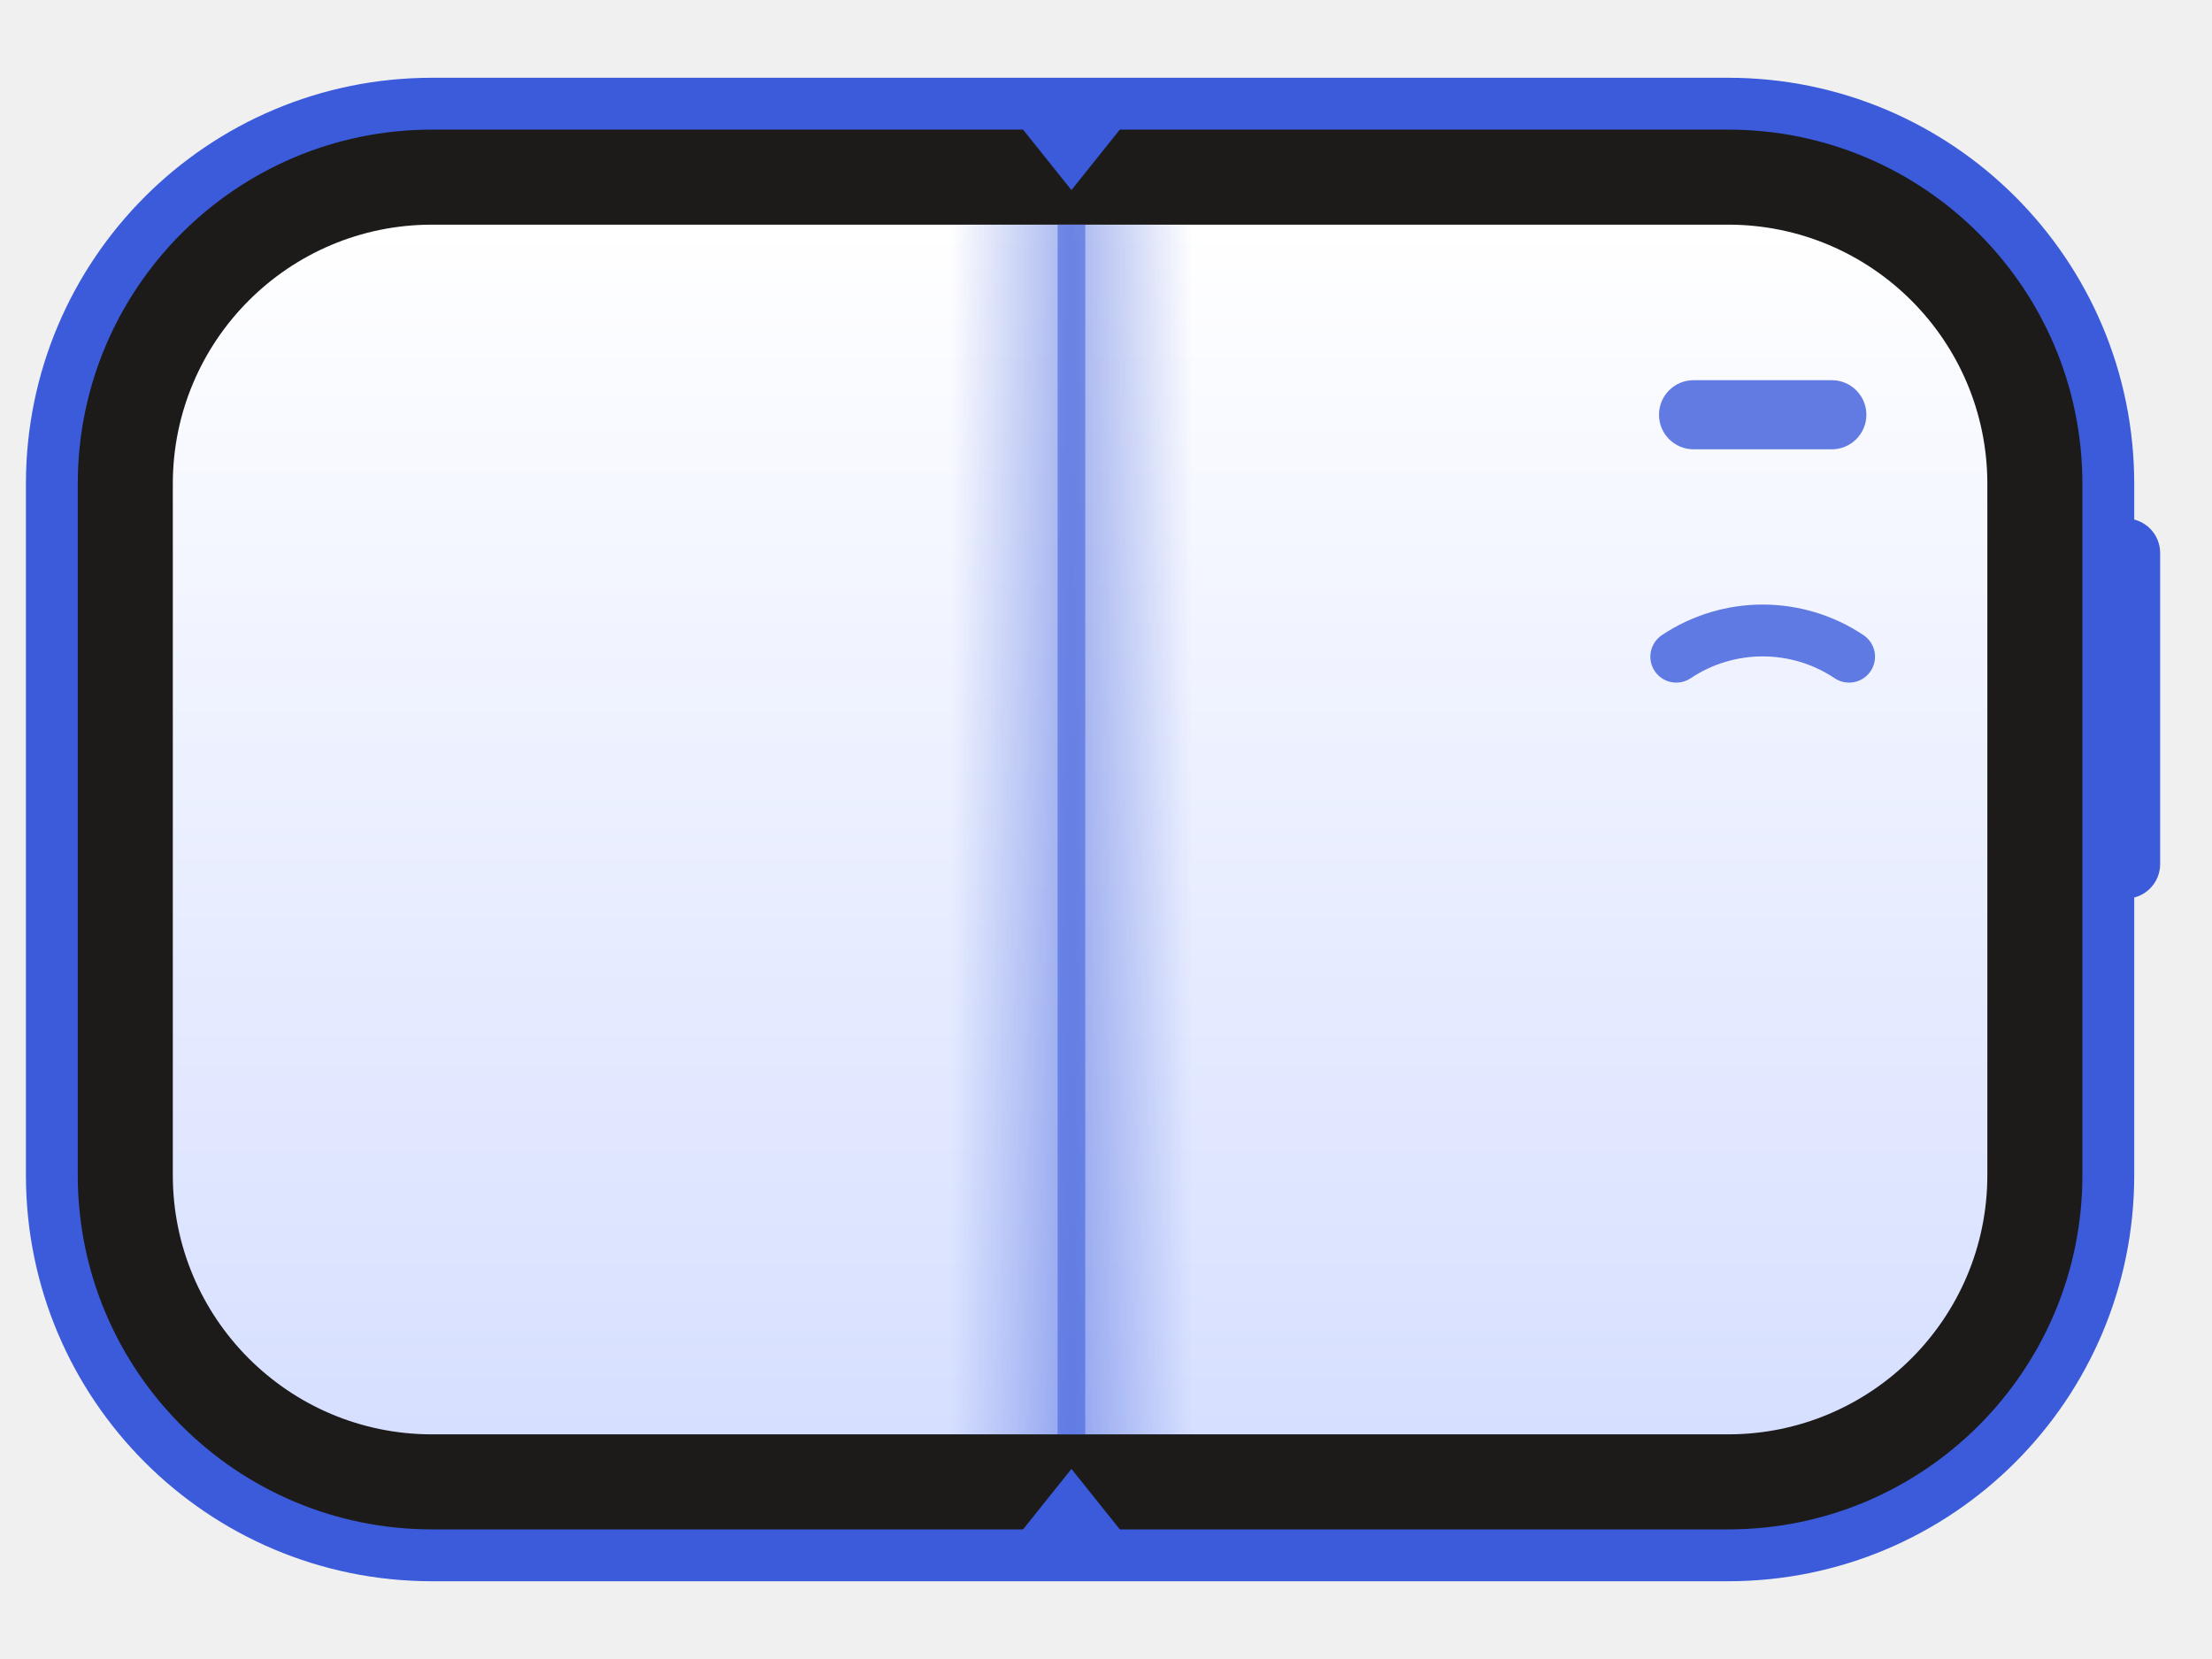
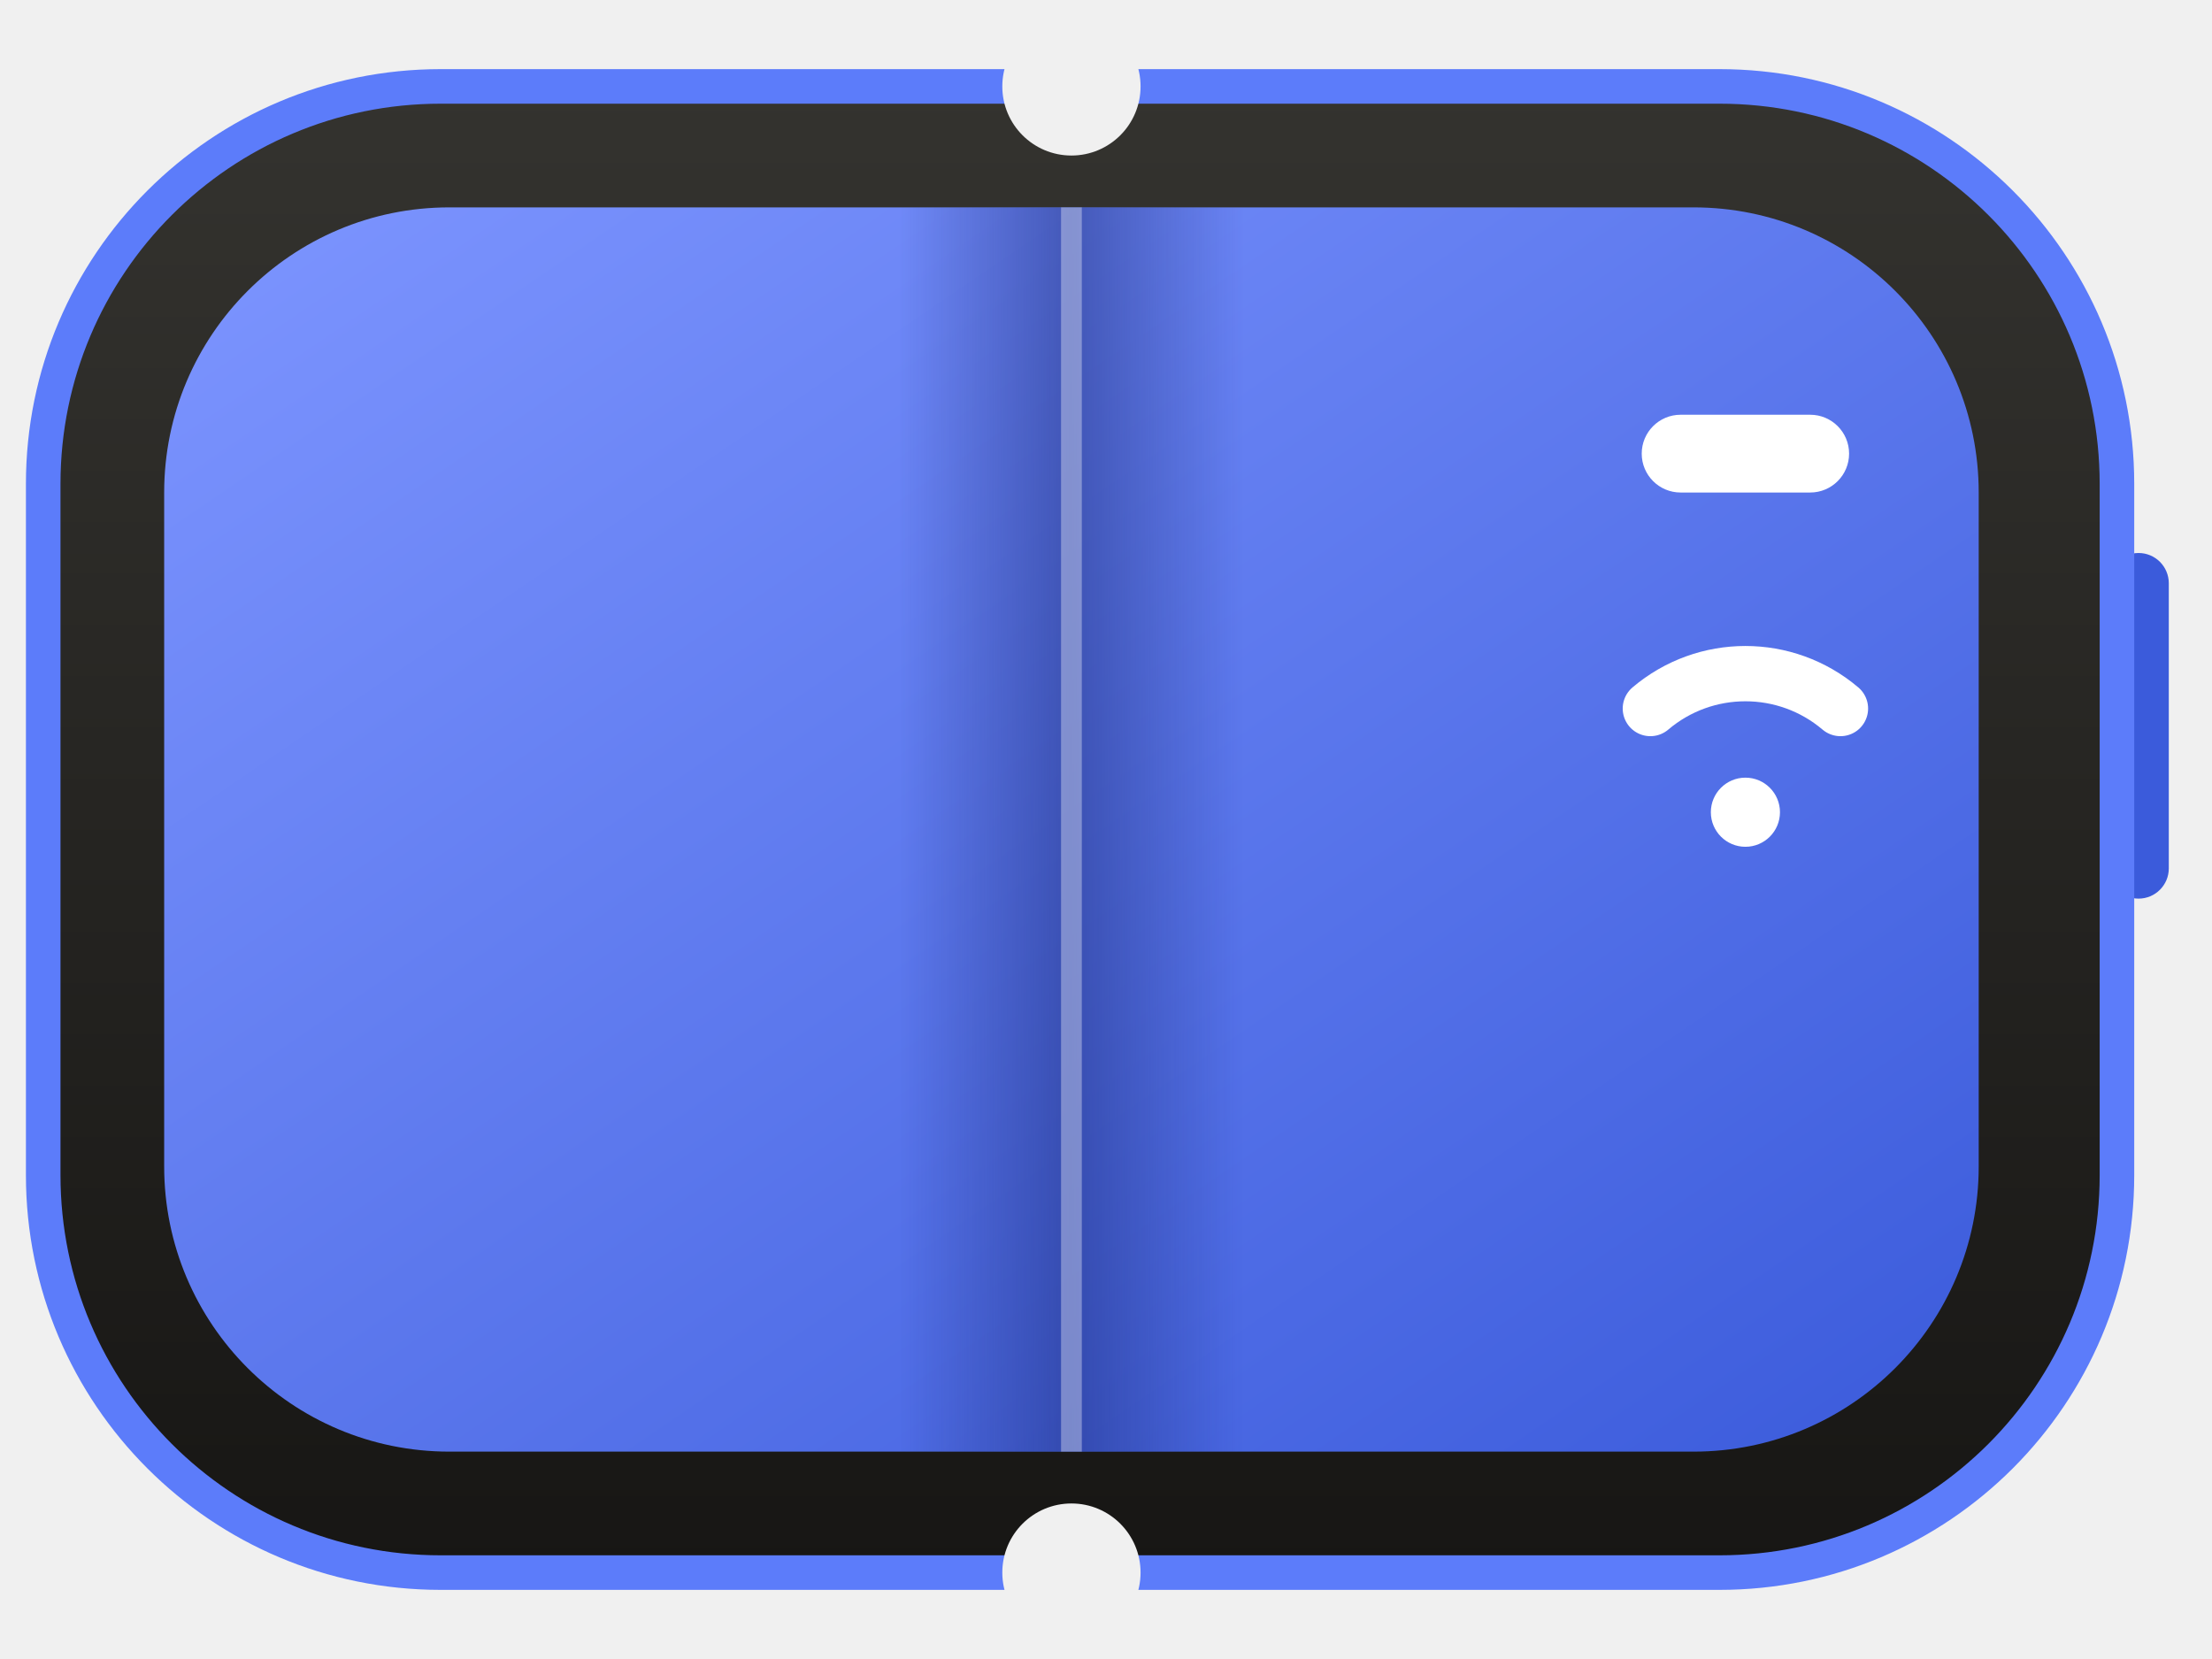
<svg xmlns="http://www.w3.org/2000/svg" viewBox="0 0 128 96" width="128" height="96" role="img" aria-label="Capacitor Foldable">
  <defs>
-     <linearGradient id="cf-screen" x1="0" y1="0" x2="0" y2="1">
-       <stop offset="0" stop-color="#ffffff" />
-       <stop offset="1" stop-color="#d6dfff" />
+     <linearGradient id="cf-body" x1="0" y1="0" x2="0" y2="1">
+       <stop offset="0" stop-color="#34332f" />
+       <stop offset="1" stop-color="#171614" />
+     </linearGradient>
+     <linearGradient id="cf-screen" x1="0" y1="0" x2="1" y2="1">
+       <stop offset="0" stop-color="#7d95ff" />
+       <stop offset="1" stop-color="#3b5bdb" />
    </linearGradient>
    <linearGradient id="cf-crease" x1="0" y1="0" x2="1" y2="0">
-       <stop offset="0" stop-color="#3b5bdb" stop-opacity="0" />
-       <stop offset=".5" stop-color="#3b5bdb" stop-opacity=".45" />
-       <stop offset="1" stop-color="#3b5bdb" stop-opacity="0" />
+       <stop offset="0" stop-color="#1b2a7a" stop-opacity="0" />
+       <stop offset=".5" stop-color="#1b2a7a" stop-opacity=".5" />
+       <stop offset="1" stop-color="#1b2a7a" stop-opacity="0" />
    </linearGradient>
+     <mask id="cf-cut">
+       <rect width="128" height="96" fill="#fff" />
+       <circle cx="62" cy="5" r="4" fill="#000" />
+       <circle cx="62" cy="91" r="4" fill="#000" />
+     </mask>
  </defs>
-   <rect x="121" y="30" width="4" height="22" rx="2" fill="#3b5bdb" />
-   <rect x="3" y="6" width="119" height="84" rx="22" fill="#1c1b1a" stroke="#3b5bdb" stroke-width="3" />
-   <rect x="10" y="13" width="105" height="70" rx="15" fill="url(#cf-screen)" />
-   <rect x="55" y="13" width="14" height="70" fill="url(#cf-crease)" />
-   <rect x="61.2" y="13" width="1.6" height="70" fill="#3b5bdb" fill-opacity=".55" />
-   <path d="M58 6 h8 l-4 5 z" fill="#3b5bdb" />
-   <path d="M58 90 h8 l-4 -5 z" fill="#3b5bdb" />
-   <rect x="96" y="22" width="12" height="4" rx="2" fill="#3b5bdb" fill-opacity=".8" />
-   <path d="M97 38 a9 9 0 0 1 10 0" fill="none" stroke="#3b5bdb" stroke-opacity=".8" stroke-width="3" stroke-linecap="round" />
+   <rect x="122" y="32" width="3.5" height="20" rx="1.75" fill="#3b5bdb" />
+   <g mask="url(#cf-cut)">
+     <rect x="2.5" y="5" width="120" height="86" rx="23" fill="url(#cf-body)" stroke="#5c7cfa" stroke-width="2" />
+     <rect x="9.5" y="12" width="105" height="72" rx="16.5" fill="url(#cf-screen)" />
+     <rect x="52" y="12" width="20" height="72" fill="url(#cf-crease)" />
+     <rect x="61.4" y="12" width="1.2" height="72" fill="#fff" fill-opacity=".35" />
+     <rect x="95" y="24" width="12" height="4.5" rx="2.25" fill="#fff" />
+     <path d="M95.5 41 a8.5 8.5 0 0 1 11 0" fill="none" stroke="#fff" stroke-width="3.2" stroke-linecap="round" />
+     <circle cx="101" cy="47" r="2" fill="#fff" />
+   </g>
</svg>
